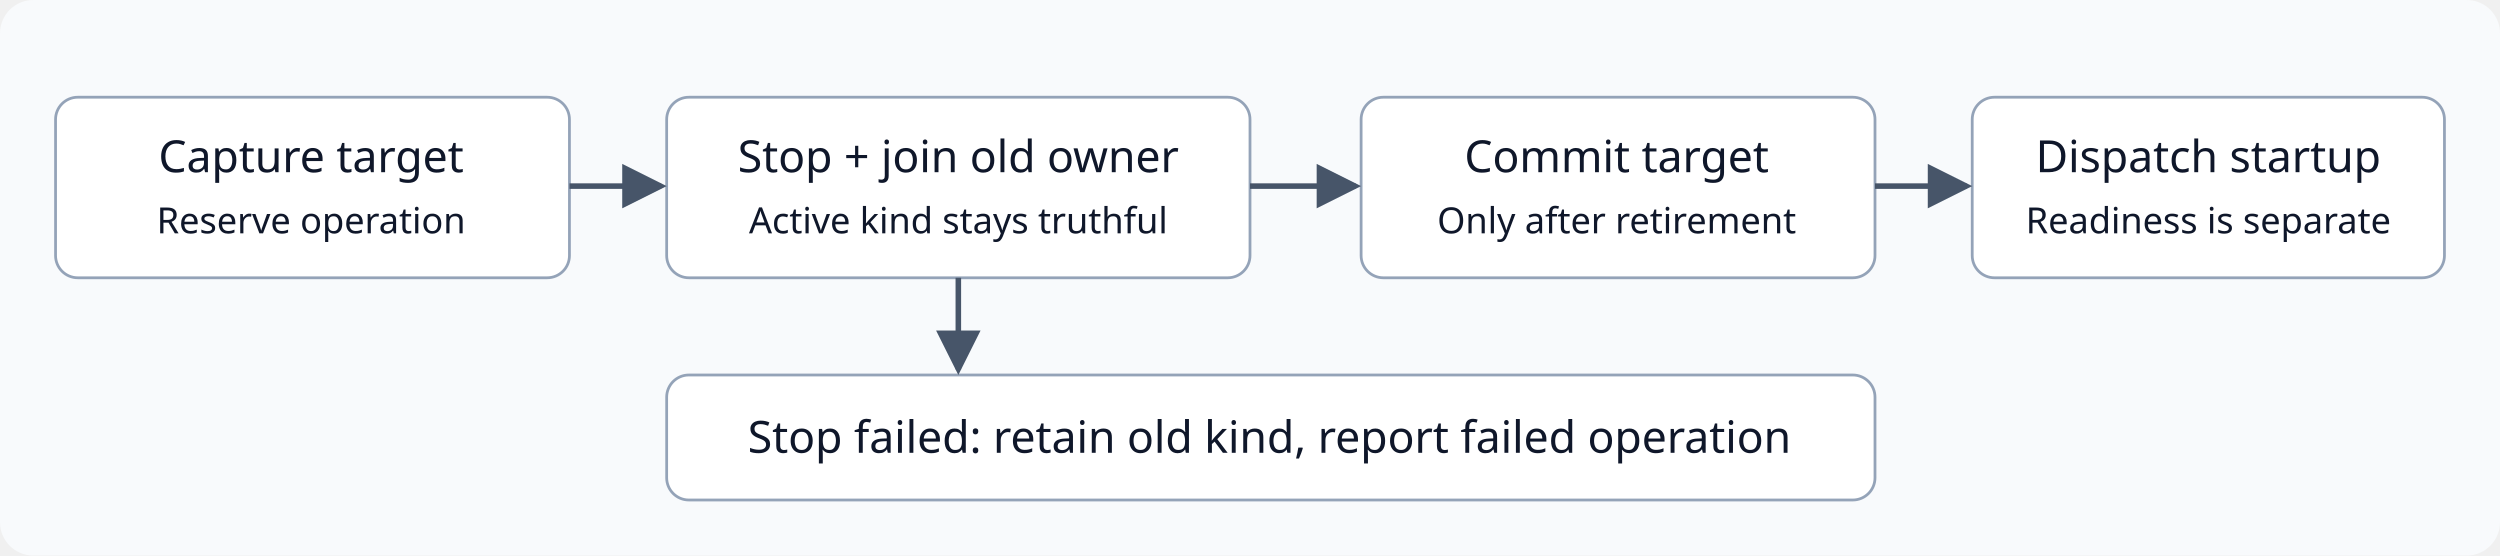
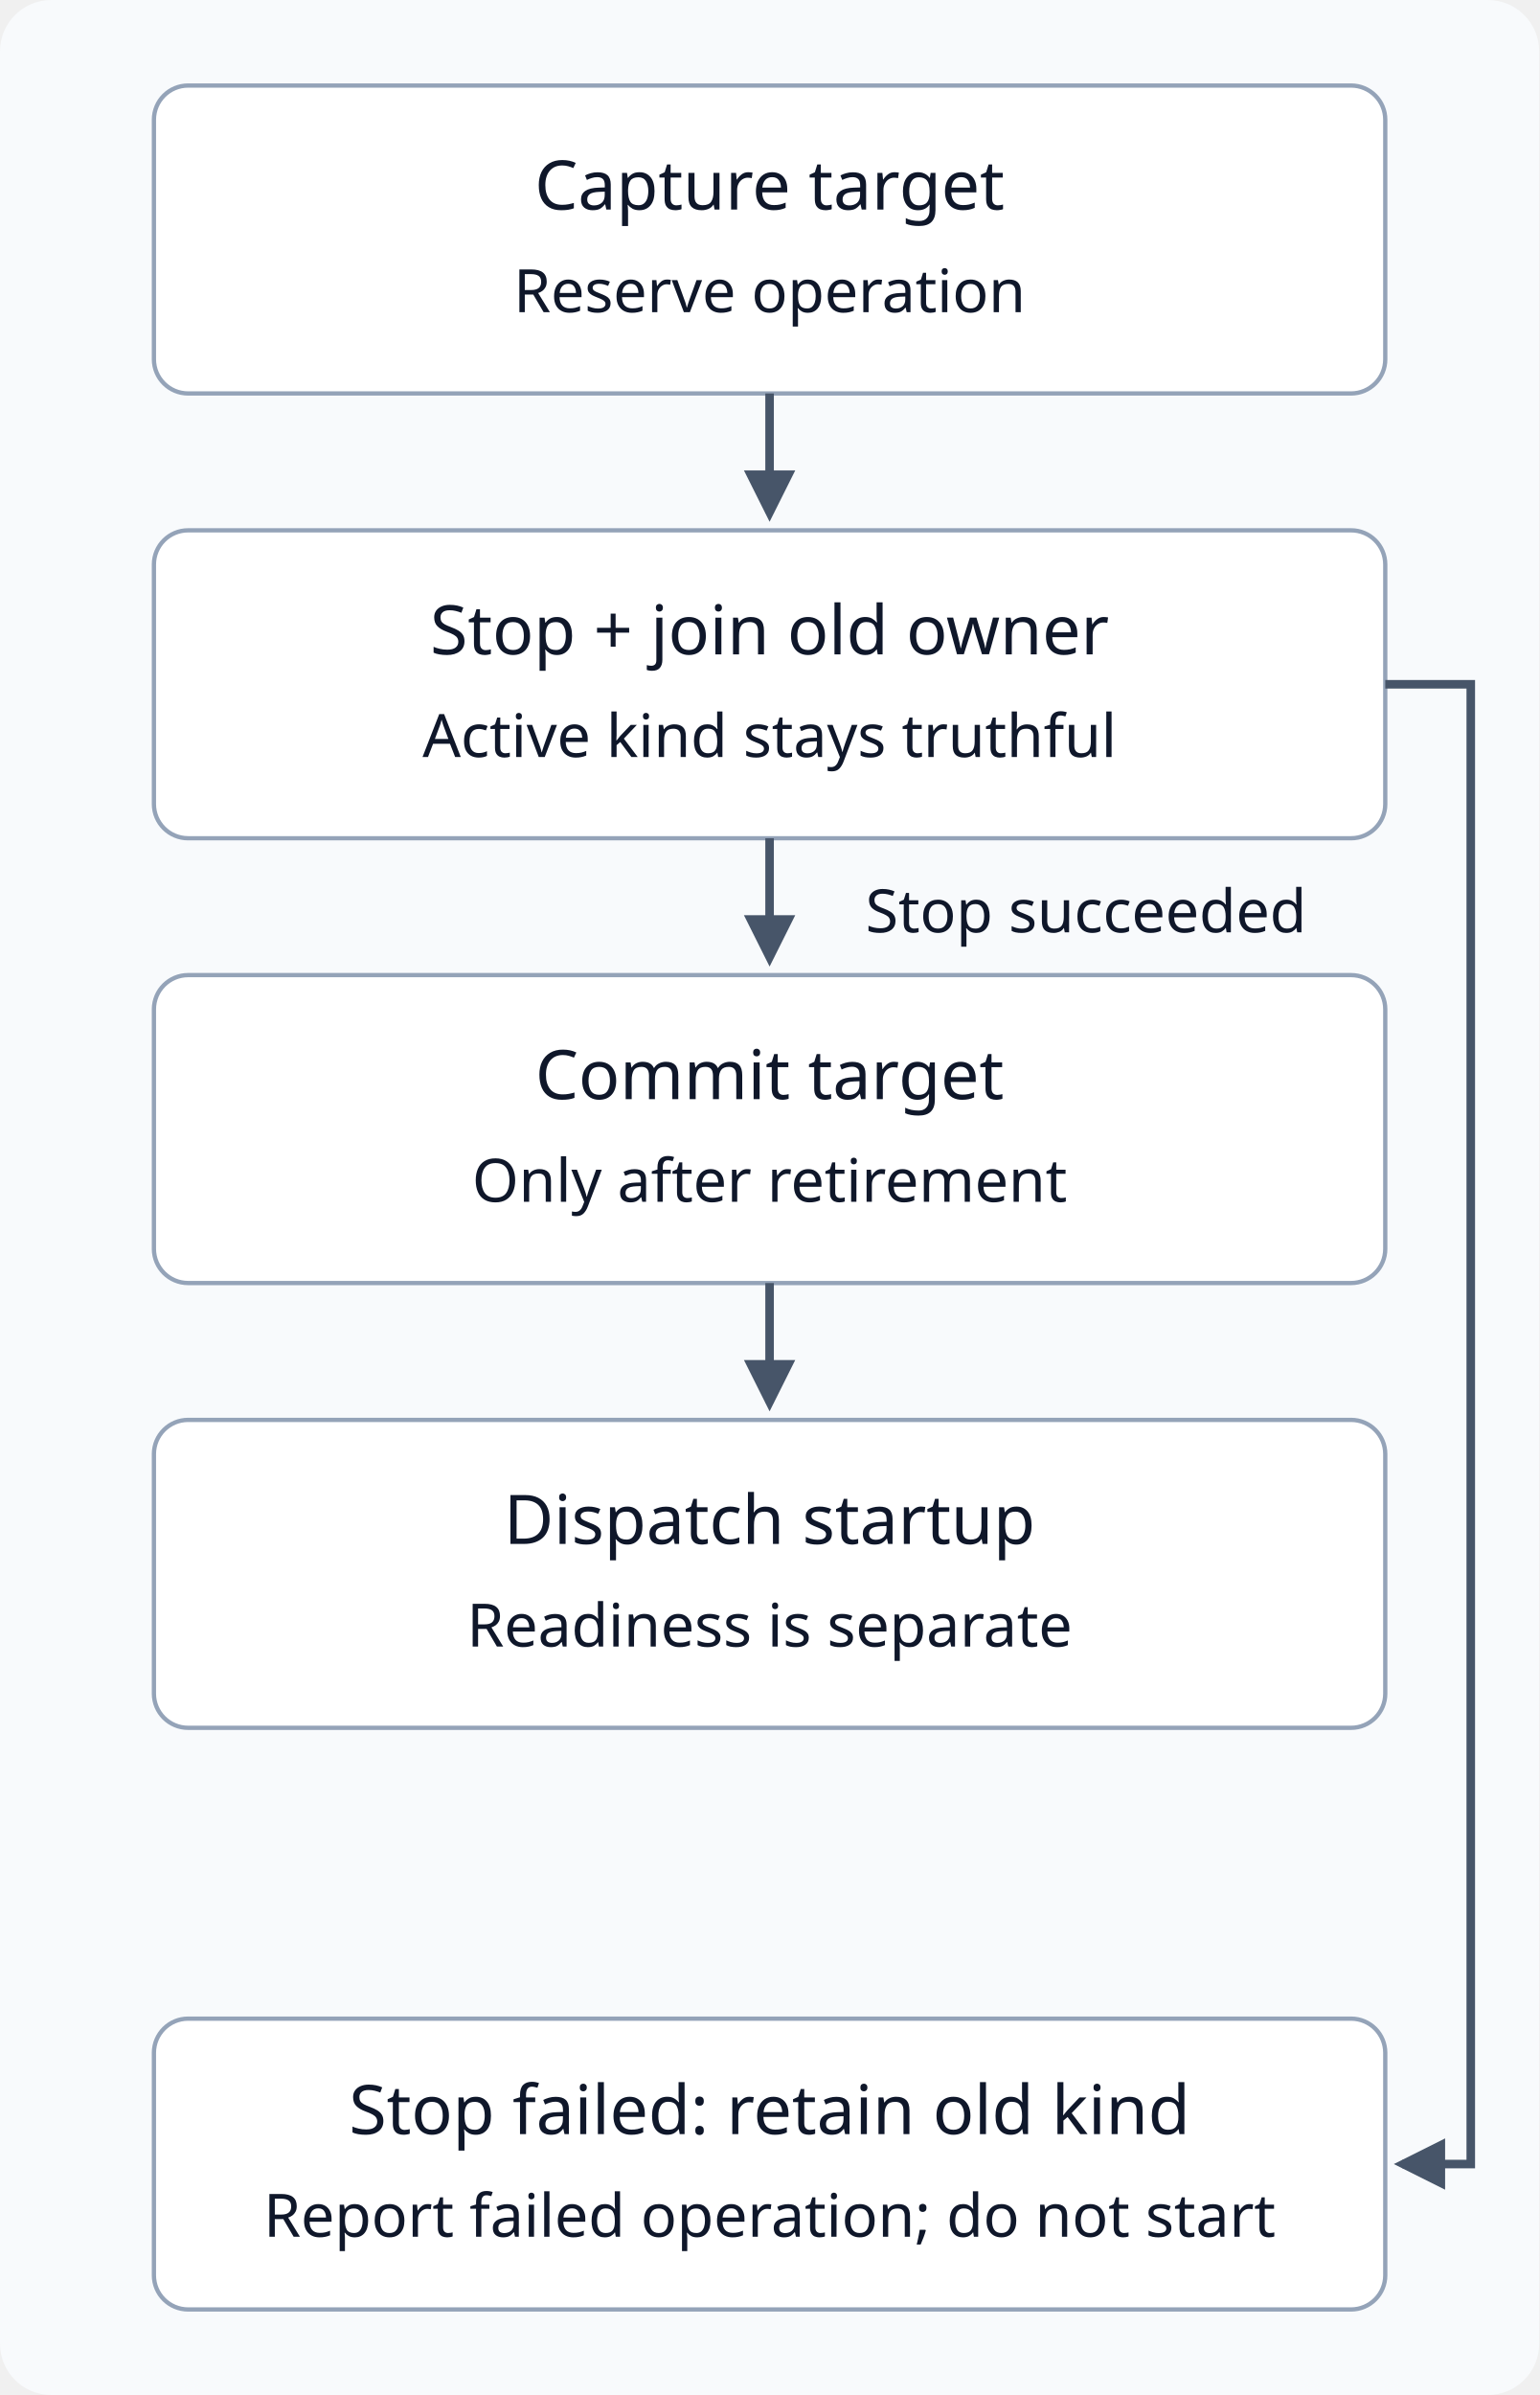
- <svg xmlns="http://www.w3.org/2000/svg" width="900" height="200" viewBox="0 0 900 200" role="img" aria-labelledby="title desc">
+ <svg xmlns="http://www.w3.org/2000/svg" viewBox="0 0 360 560" role="img" aria-labelledby="title desc">
+   <style>text{font:16px system-ui,sans-serif;fill:#0f172a;text-anchor:middle}.sub{font-size:14px}.box{fill:#fff;stroke:#94a3b8}.line{fill:none;stroke:#475569;stroke-width:2}</style>
  <defs>
-     <marker id="arrow" markerWidth="8" markerHeight="8" refX="7" refY="4" orient="auto">
-       <path d="M0 0L8 4L0 8" fill="#475569" />
+     <marker id="arrow" markerWidth="6" markerHeight="6" refX="5" refY="3" orient="auto">
+       <path d="M0 0L6 3L0 6" fill="#475569" />
    </marker>
  </defs>
-   <rect width="900" height="200" rx="12" fill="#f8fafc" />
-   <g fill="#fff" stroke="#94a3b8">
-     <rect x="20" y="35" width="185" height="65" rx="8" />
-     <rect x="240" y="35" width="210" height="65" rx="8" />
-     <rect x="490" y="35" width="185" height="65" rx="8" />
-     <rect x="710" y="35" width="170" height="65" rx="8" />
-     <rect x="240" y="135" width="435" height="45" rx="8" />
+   <rect width="360" height="560" rx="12" fill="#f8fafc" />
+   <g class="box">
+     <rect x="36" y="20" width="288" height="72" rx="8" />
+     <rect x="36" y="124" width="288" height="72" rx="8" />
+     <rect x="36" y="228" width="288" height="72" rx="8" />
+     <rect x="36" y="332" width="288" height="72" rx="8" />
+     <rect x="36" y="472" width="288" height="68" rx="8" />
  </g>
-   <g font-family="system-ui,sans-serif" font-size="16" fill="#0f172a" text-anchor="middle">
-     <text x="112" y="62">Capture target</text>
-     <text x="112" y="84" font-size="13">Reserve operation</text>
-     <text x="345" y="62">Stop + join old owner</text>
-     <text x="345" y="84" font-size="13">Active kind stays truthful</text>
-     <text x="582" y="62">Commit target</text>
-     <text x="582" y="84" font-size="13">Only after retirement</text>
-     <text x="795" y="62">Dispatch startup</text>
-     <text x="795" y="84" font-size="13">Readiness is separate</text>
-     <text x="457" y="163">Stop failed: retain old kind, report failed operation</text>
+   <text x="180" y="49">Capture target</text>
+   <text class="sub" x="180" y="73">Reserve operation</text>
+   <text x="180" y="153">Stop + join old owner</text>
+   <text class="sub" x="180" y="177">Active kind stays truthful</text>
+   <text x="180" y="257">Commit target</text>
+   <text class="sub" x="180" y="281">Only after retirement</text>
+   <text x="180" y="361">Dispatch startup</text>
+   <text class="sub" x="180" y="385">Readiness is separate</text>
+   <text x="180" y="499">Stop failed: retain old kind</text>
+   <text class="sub" x="180" y="523">Report failed operation; do not start</text>
+   <g class="line" marker-end="url(#arrow)">
+     <path d="M180 92V120" />
+     <path d="M180 196V224" />
+     <path d="M180 300V328" />
+     <path d="M324 160H344V506H328" />
  </g>
-   <g fill="none" stroke="#475569" stroke-width="2" marker-end="url(#arrow)">
-     <path d="M205 67H238" />
-     <path d="M450 67H488" />
-     <path d="M675 67H708" />
-     <path d="M345 100V133" />
-   </g>
+   <text class="sub" x="254" y="218">Stop succeeded</text>
</svg>
